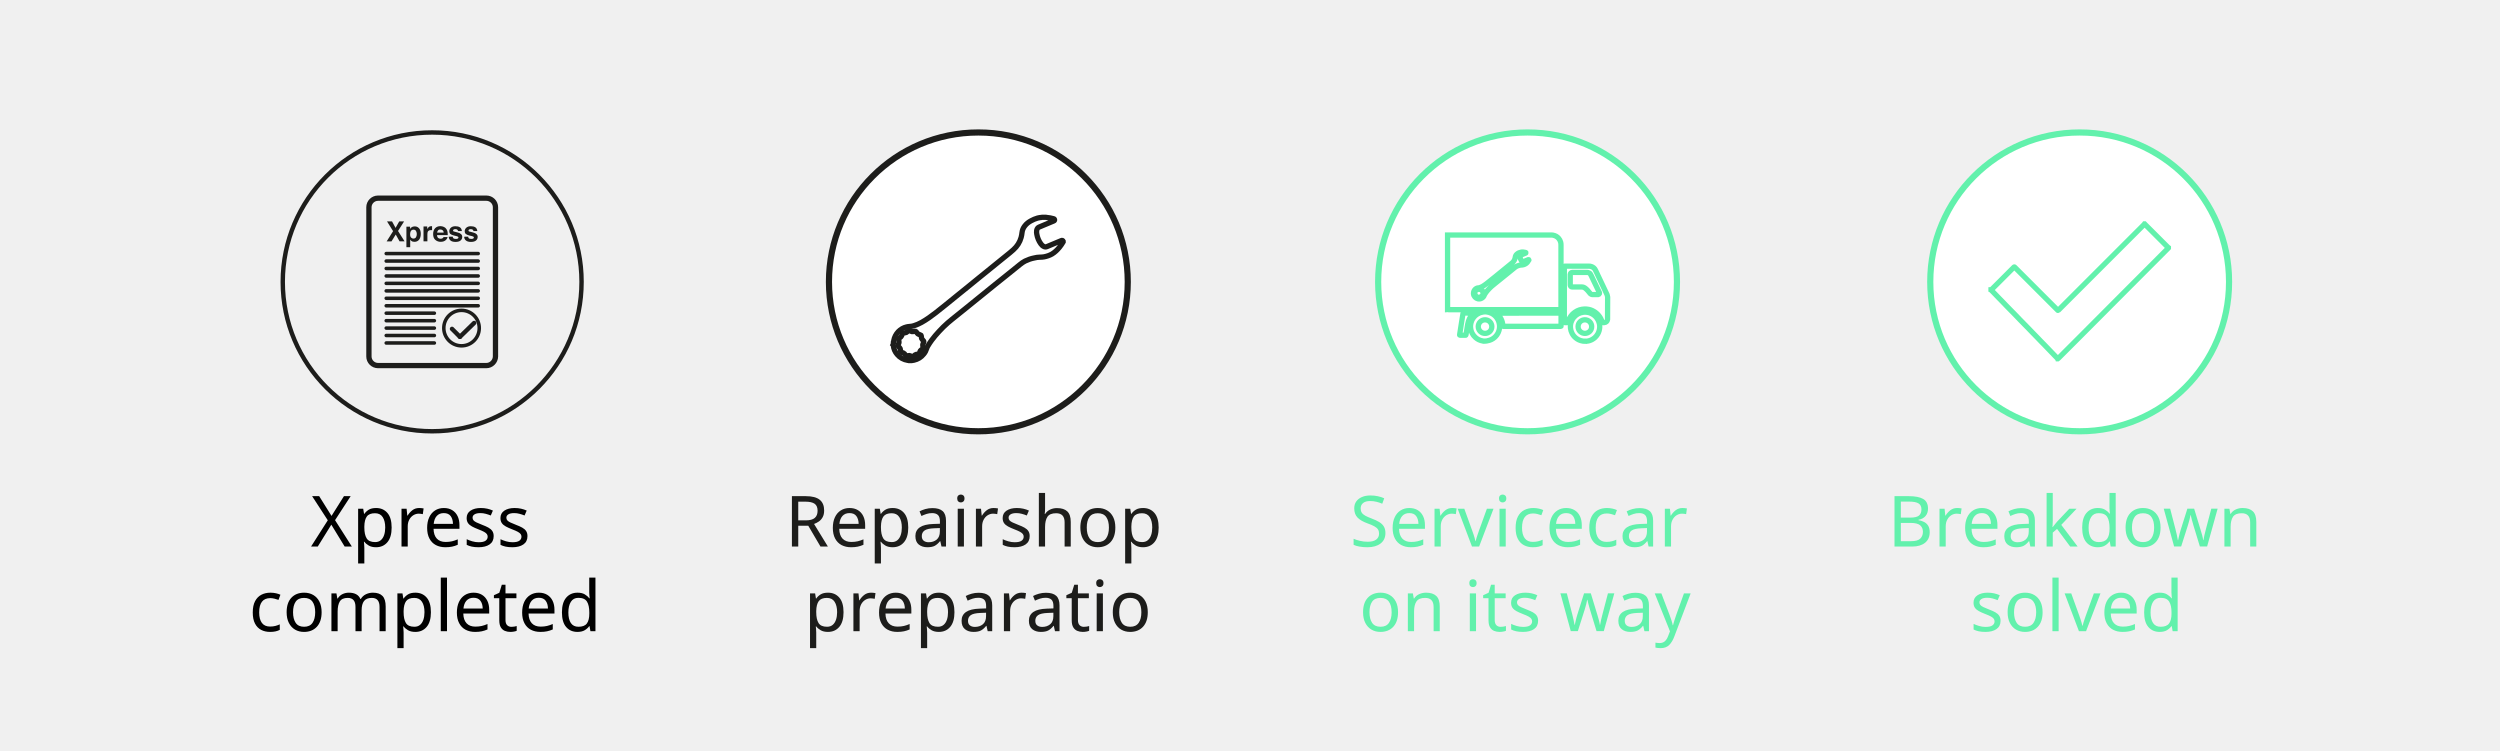
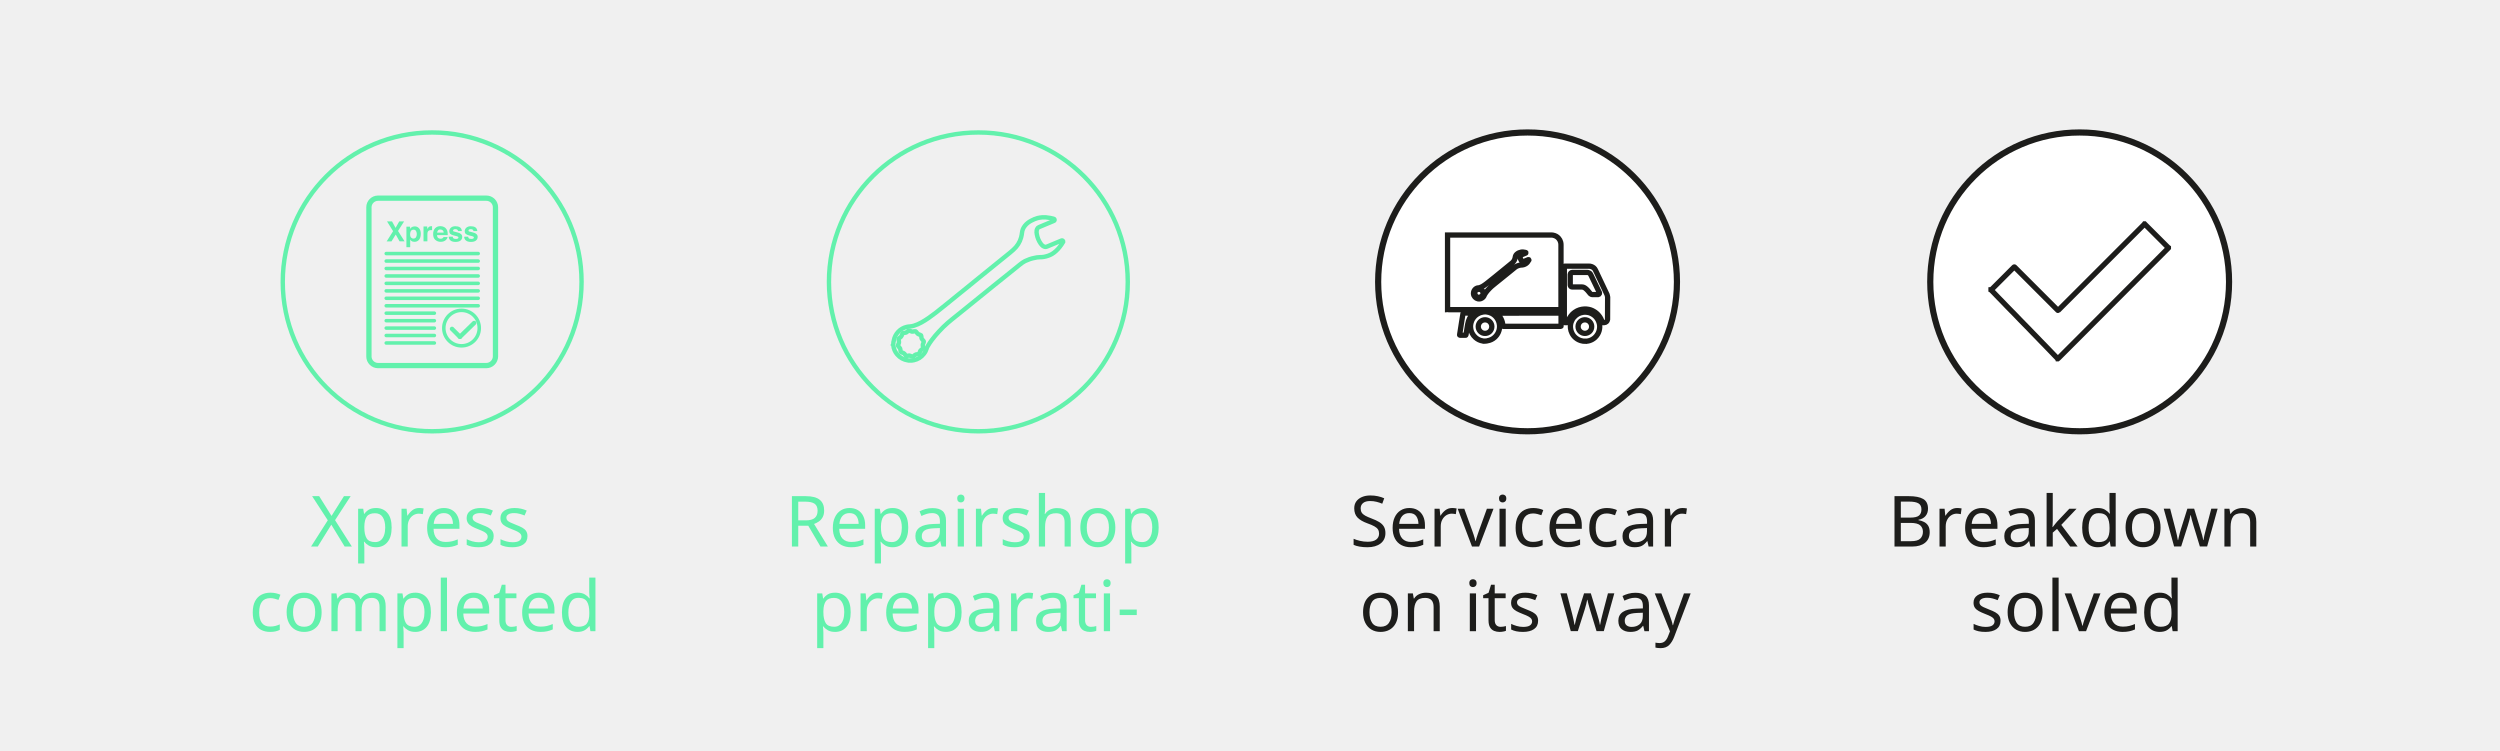
<svg xmlns="http://www.w3.org/2000/svg" version="1.1" id="Ebene_1" x="0px" y="0px" viewBox="0 0 2834.6 850.4" style="enable-background:new 0 0 2834.6 850.4;" xml:space="preserve">
  <style type="text/css">
- 	.st0{fill:none;stroke:#1D1D1B;stroke-width:5;stroke-miterlimit:10;}
- 	.st1{fill:none;stroke:#1D1D1B;stroke-width:6;stroke-miterlimit:10;}
- 	.st2{fill:none;stroke:#1D1D1B;stroke-width:4;stroke-linecap:round;stroke-linejoin:round;stroke-miterlimit:10;}
- 	.st3{fill:none;stroke:#1D1D1B;stroke-width:5;stroke-linecap:round;stroke-linejoin:round;stroke-miterlimit:10;}
- 	.st4{fill:#1D1D1B;}
+ 	.st0{fill:none;stroke:#62F1AC;stroke-width:5;stroke-miterlimit:10;}
+ 	.st1{fill:none;stroke:#62F1AC;stroke-width:6;stroke-miterlimit:10;}
+ 	.st2{fill:none;stroke:#62F1AC;stroke-width:4;stroke-linecap:round;stroke-linejoin:round;stroke-miterlimit:10;}
+ 	.st3{fill:none;stroke:#62F1AC;stroke-width:5;stroke-linecap:round;stroke-linejoin:round;stroke-miterlimit:10;}
+ 	.st4{fill:#62F1AC;}
	.st5{fill:none;}
	.st6{font-family:'HelveticaNeue-Bold';}
	.st7{font-size:80px;}
- 	.st8{fill:#62F1AC;}
- 	.st9{fill:#FFFFFF;stroke:#62F1AC;stroke-width:7;stroke-miterlimit:10;}
- 	.st10{fill:#FFFFFF;stroke:#62F1AC;stroke-width:6;stroke-miterlimit:10;}
- 	.st11{fill:#FFFFFF;stroke:#1D1D1B;stroke-width:7;stroke-miterlimit:10;}
+ 	.st8{fill:#1D1D1B;}
+ 	.st9{fill:#FFFFFF;stroke:#1D1D1B;stroke-width:7;stroke-miterlimit:10;}
+ 	.st10{fill:#FFFFFF;stroke:#1D1D1B;stroke-width:6;stroke-miterlimit:10;}
</style>
  <g id="XMLID_36_">
    <g id="XMLID_2_">
      <circle id="XMLID_3_" class="st0" cx="490" cy="319.6" r="169.4" />
      <g id="XMLID_4_">
        <path id="XMLID_29_" class="st1" d="M551.5,414.5H428.6c-5.6,0-10.3-4.6-10.3-10.3V235c0-5.6,4.6-10.3,10.3-10.3h122.9     c5.6,0,10.3,4.6,10.3,10.3v169.2C561.7,409.8,557.1,414.5,551.5,414.5z" />
        <g id="XMLID_46_">
          <line id="XMLID_28_" class="st2" x1="437.9" y1="287.5" x2="542.2" y2="287.5" />
          <line id="XMLID_27_" class="st2" x1="437.9" y1="296" x2="542.2" y2="296" />
          <line id="XMLID_26_" class="st2" x1="437.9" y1="304.4" x2="542.2" y2="304.4" />
          <line id="XMLID_25_" class="st2" x1="437.9" y1="312.9" x2="542.2" y2="312.9" />
          <line id="XMLID_24_" class="st2" x1="437.9" y1="321.3" x2="542.2" y2="321.3" />
          <line id="XMLID_23_" class="st2" x1="437.9" y1="329.8" x2="542.2" y2="329.8" />
          <line id="XMLID_22_" class="st2" x1="437.9" y1="338.2" x2="542.2" y2="338.2" />
          <line id="XMLID_21_" class="st2" x1="437.9" y1="346.7" x2="542.2" y2="346.7" />
          <line id="XMLID_20_" class="st2" x1="437.9" y1="355.1" x2="492.5" y2="355.1" />
          <line id="XMLID_19_" class="st2" x1="437.9" y1="363.6" x2="492.5" y2="363.6" />
          <line id="XMLID_18_" class="st2" x1="437.9" y1="372" x2="492.5" y2="372" />
          <line id="XMLID_17_" class="st2" x1="437.9" y1="380.4" x2="492.5" y2="380.4" />
          <line id="XMLID_16_" class="st2" x1="437.9" y1="388.9" x2="492.5" y2="388.9" />
        </g>
        <circle id="XMLID_15_" class="st2" cx="523.3" cy="372" r="20.1" />
        <g id="XMLID_42_">
          <line id="XMLID_14_" class="st3" x1="512.5" y1="372.9" x2="521.5" y2="381.9" />
          <line id="XMLID_13_" class="st3" x1="521.5" y1="381.9" x2="537.6" y2="366.2" />
        </g>
        <g id="XMLID_31_">
          <path id="XMLID_12_" class="st4" d="M443.9,273.7h-5.5l7.3-11.6l-6.9-11.1h5.7l4,7.4l4.2-7.4h5.5l-6.9,10.9l7.4,11.7h-5.7      l-4.3-7.7L443.9,273.7z" />
          <path id="XMLID_38_" class="st4" d="M475,258.7c1.4,1.4,2.1,3.6,2.1,6.4c0,2.9-0.7,5.2-2,6.8c-1.3,1.5-3,2.3-5.2,2.3      c-1.3,0-2.5-0.3-3.4-1c-0.5-0.4-1-0.9-1.4-1.6v8.7h-4.3v-23.3h4.2v2.5c0.5-0.7,1-1.3,1.5-1.7c1-0.7,2.1-1.1,3.5-1.1      C472,256.6,473.7,257.3,475,258.7z M471.7,261.9c-0.6-1-1.5-1.5-2.9-1.5c-1.6,0-2.7,0.8-3.3,2.3c-0.3,0.8-0.5,1.8-0.5,3      c0,2,0.5,3.3,1.6,4.1c0.6,0.5,1.3,0.7,2.2,0.7c1.2,0,2.2-0.5,2.8-1.4c0.6-0.9,1-2.2,1-3.8C472.5,264,472.3,262.9,471.7,261.9z" />
          <path id="XMLID_9_" class="st4" d="M489.5,256.5c0.1,0,0.2,0,0.4,0v4.5c-0.3,0-0.5-0.1-0.7-0.1c-0.2,0-0.4,0-0.5,0      c-1.8,0-2.9,0.6-3.6,1.7c-0.3,0.6-0.5,1.7-0.5,3v8h-4.4v-16.8h4.2v2.9c0.7-1.1,1.3-1.9,1.8-2.3c0.8-0.7,1.9-1,3.2-1      C489.3,256.5,489.4,256.5,489.5,256.5z" />
          <path id="XMLID_34_" class="st4" d="M503.3,257.3c1.2,0.5,2.1,1.3,2.9,2.5c0.7,1,1.1,2.2,1.3,3.5c0.1,0.8,0.2,1.9,0.2,3.3h-12.2      c0.1,1.7,0.7,2.9,1.8,3.5c0.7,0.4,1.5,0.6,2.4,0.6c1,0,1.8-0.3,2.4-0.8c0.3-0.3,0.6-0.7,0.9-1.1h4.5c-0.1,1-0.7,2-1.6,3      c-1.5,1.6-3.6,2.4-6.3,2.4c-2.2,0-4.2-0.7-5.9-2.1c-1.7-1.4-2.6-3.6-2.6-6.7c0-2.9,0.8-5.1,2.3-6.7c1.5-1.5,3.5-2.3,6-2.3      C500.8,256.5,502.1,256.7,503.3,257.3z M496.8,261.1c-0.6,0.6-1,1.5-1.2,2.6h7.5c-0.1-1.2-0.5-2.1-1.2-2.6      c-0.7-0.6-1.6-0.9-2.6-0.9C498.3,260.1,497.4,260.4,496.8,261.1z" />
          <path id="XMLID_6_" class="st4" d="M513.3,268.3c0.1,0.8,0.3,1.3,0.6,1.7c0.6,0.6,1.5,0.9,3,0.9c0.9,0,1.5-0.1,2.1-0.4      c0.5-0.3,0.8-0.6,0.8-1.1c0-0.5-0.2-0.9-0.6-1.1c-0.4-0.3-1.9-0.7-4.6-1.3c-1.9-0.5-3.2-1.1-4-1.8c-0.8-0.7-1.2-1.7-1.2-3      c0-1.5,0.6-2.9,1.8-4c1.2-1.1,2.9-1.7,5.1-1.7c2.1,0,3.8,0.4,5.1,1.2s2.1,2.3,2.3,4.3h-4.4c-0.1-0.6-0.2-1-0.5-1.3      c-0.5-0.6-1.3-0.9-2.5-0.9c-1,0-1.6,0.2-2,0.5s-0.6,0.6-0.6,1c0,0.5,0.2,0.9,0.6,1.1c0.4,0.2,2,0.6,4.6,1.2c1.8,0.4,3,1,3.9,1.9      c0.9,0.8,1.3,1.9,1.3,3.1c0,1.7-0.6,3-1.9,4.1c-1.2,1-3.1,1.6-5.7,1.6c-2.6,0-4.6-0.6-5.8-1.7c-1.2-1.1-1.9-2.5-1.9-4.2      L513.3,268.3L513.3,268.3z" />
          <path id="XMLID_30_" class="st4" d="M530.8,268.3c0.1,0.8,0.3,1.3,0.6,1.7c0.6,0.6,1.5,0.9,3,0.9c0.9,0,1.5-0.1,2.1-0.4      c0.5-0.3,0.8-0.6,0.8-1.1c0-0.5-0.2-0.9-0.6-1.1c-0.4-0.3-1.9-0.7-4.6-1.3c-1.9-0.5-3.2-1.1-4-1.8c-0.8-0.7-1.2-1.7-1.2-3      c0-1.5,0.6-2.9,1.8-4s2.9-1.7,5.1-1.7c2.1,0,3.8,0.4,5.1,1.2s2.1,2.3,2.3,4.3h-4.4c-0.1-0.6-0.2-1-0.5-1.3      c-0.5-0.6-1.3-0.9-2.5-0.9c-1,0-1.6,0.2-2,0.5c-0.4,0.3-0.6,0.6-0.6,1c0,0.5,0.2,0.9,0.6,1.1c0.4,0.2,2,0.6,4.6,1.2      c1.8,0.4,3,1,3.9,1.9c0.9,0.8,1.3,1.9,1.3,3.1c0,1.7-0.6,3-1.9,4.1c-1.2,1-3.1,1.6-5.7,1.6c-2.6,0-4.6-0.6-5.8-1.7      c-1.3-1.1-1.9-2.5-1.9-4.2L530.8,268.3L530.8,268.3z" />
        </g>
      </g>
    </g>
    <rect id="XMLID_103_" x="246.7" y="562.6" class="st5" width="476.6" height="216.6" />
    <text id="XMLID_104_" transform="matrix(1 0 0 1 352.3805 619.6904)">
-       <tspan x="0" y="0" class="st6 st7">Xpress </tspan>
-       <tspan x="-70.2" y="96" class="st6 st7">completed</tspan>
+       <tspan x="0" y="0" class="st4 st6 st7">Xpress </tspan>
+       <tspan x="-70.2" y="96" class="st4 st6 st7">completed</tspan>
    </text>
  </g>
  <g id="XMLID_37_">
    <rect id="XMLID_110_" x="2127.7" y="562.6" class="st5" width="460.6" height="183.8" />
    <text id="XMLID_109_" transform="matrix(1 0 0 1 2140.286 619.6904)">
      <tspan x="0" y="0" class="st8 st6 st7">Breakdown </tspan>
      <tspan x="93.3" y="96" class="st8 st6 st7">solved</tspan>
    </text>
    <g id="XMLID_35_">
      <circle id="XMLID_102_" class="st9" cx="2358" cy="319.6" r="169.4" />
      <g id="AWWqmQ.tif">
        <g id="XMLID_111_">
          <path id="XMLID_120_" class="st10" d="M2257.5,328.7c0.2,0,0.4-0.2,0.5-0.3c0.2-0.2,0.4-0.4,0.5-0.5      c8.2-8.2,16.3-16.3,24.5-24.5c0.2-0.2,0.4-0.4,0.6-0.6c0.2-0.2,0.4-0.2,0.6,0c0.2,0.2,0.4,0.4,0.6,0.6      c16,16,31.9,31.9,47.9,47.9c0.2,0.2,0.4,0.4,0.6,0.6c0.1,0.1,0.3,0.1,0.4,0c0.2-0.2,0.4-0.4,0.6-0.6      c20.8-20.8,41.6-41.6,62.5-62.5c11.4-11.4,22.7-22.7,34.1-34.1c0.2-0.2,0.5-0.5,0.7-0.8c0.1,0,0.1,0,0.1,0      c0.2,0.2,0.4,0.5,0.6,0.7c8.5,8.5,17.1,17.1,25.6,25.6c0.2,0.2,0.4,0.4,0.7,0.6c0,0.1,0,0.2,0,0.3c-0.3,0.3-0.5,0.6-0.8,0.9      c-15.8,15.9-31.7,31.7-47.4,47.5c-17.7,17.9-35.6,35.6-53.3,53.5c-7.6,7.7-15.3,15.4-23,23c-0.3,0.3-0.5,0.6-0.8,0.8      c-0.1,0-0.1,0-0.2,0c-0.1-0.3-0.2-0.4-0.4-0.6c-1.3-1.3-2.6-2.7-3.9-4c-1.6-1.7-3.2-3.3-4.8-5c-1.6-1.7-3.3-3.3-4.9-5.1      c-1.5-1.6-3.2-3.2-4.7-4.8c-1.6-1.7-3.3-3.3-4.9-5.1c-1.5-1.6-3.2-3.2-4.7-4.8c-1.6-1.7-3.3-3.3-4.9-5.1      c-1.5-1.6-3.2-3.2-4.7-4.8c-1.6-1.7-3.3-3.4-5-5.1c-1.5-1.6-3.1-3.2-4.6-4.8c-1.6-1.8-3.4-3.4-5.1-5.2c-1.5-1.6-3.2-3.2-4.7-4.8      c-1.6-1.7-3.3-3.3-4.9-5.1c-1.5-1.6-3.2-3.2-4.7-4.8c-1.6-1.7-3.3-3.3-4.9-5.1c-1-1.1-2.1-2.2-3.2-3.3c-0.2-0.2-0.4-0.4-0.6-0.5      C2257.5,328.8,2257.5,328.8,2257.5,328.7z" />
        </g>
      </g>
    </g>
  </g>
  <g id="XMLID_40_">
    <rect id="XMLID_108_" x="1502" y="562.6" class="st5" width="463.3" height="183.8" />
    <text id="XMLID_107_" transform="matrix(1 0 0 1 1530.691 619.6904)">
      <tspan x="0" y="0" class="st8 st6 st7">Servicecar </tspan>
      <tspan x="10.4" y="96" class="st8 st6 st7">on its way</tspan>
    </text>
    <g id="XMLID_33_">
      <circle id="XMLID_101_" class="st9" cx="1732" cy="319.6" r="169.4" />
      <g id="_x30_qD97e.tif">
        <g id="XMLID_112_">
          <path id="XMLID_162_" class="st10" d="M1641.3,351.2c0-28.2,0-56.5,0-84.7c39.5,0,79.1,0,118.6,0c0.1,0,0.3,0.1,0.4,0.1      c0.3,0,0.6,0.1,0.8,0.1c2.4,0.5,4.5,1.6,6.1,3.5c1.1,1.3,1.9,2.7,2.3,4.3c0.3,1,0.4,2.1,0.4,3.2c0,24.2,0,48.3,0,72.5      c0,0.1,0,0.3,0,0.4c0,0.1,0,0.2,0,0.2c0,0.2-0.1,0.3-0.3,0.3c-0.2,0-0.5,0-0.7,0c-42.3,0-84.6,0-126.9,0      C1641.8,351.2,1641.5,351.2,1641.3,351.2z M1670.7,332.6c0,0.2,0,0.4,0,0.6c0.3,2.9,2.5,5,5,5.6c1.6,0.3,3.1,0.1,4.4-0.7      c1.4-0.8,2.4-2,2.9-3.5c0.1-0.4,0.3-0.7,0.5-1c0.4-0.7,0.8-1.4,1.3-2c1.1-1.6,2.5-3,3.8-4.4c0.5-0.5,1-1,1.5-1.5      c0.4-0.4,0.9-0.8,1.3-1.2c1.3-1.1,2.6-2.1,3.9-3.2c2.4-1.9,4.8-3.9,7.2-5.8c2.4-2,4.8-3.9,7.3-5.9c2.7-2.2,5.4-4.3,8-6.5      c0.4-0.3,0.9-0.7,1.3-0.9c0.9-0.5,1.9-0.9,2.9-1.2c1-0.3,1.9-0.5,2.9-0.5c0.4,0,0.9,0,1.3-0.1c1.3-0.2,2.5-0.6,3.6-1.3      c1.6-1,2.7-2.4,3.6-4c0-0.1,0.1-0.1,0.1-0.2c0.1-0.3-0.1-0.6-0.5-0.5c-0.1,0-0.3,0.1-0.4,0.1c-0.8,0.3-1.6,0.6-2.4,1      c-0.9,0.4-1.8,0.7-2.7,1.1c-0.5,0.2-0.9,0.1-1.4-0.1c-0.1-0.1-0.3-0.2-0.4-0.3c-0.3-0.3-0.6-0.6-0.8-0.9      c-0.7-1.1-1.2-2.3-1.4-3.7c-0.1-0.4,0-0.8,0.1-1.2c0.1-0.6,0.4-1,1-1.2c0,0,0.1,0,0.1-0.1c1.6-0.7,3.3-1.3,4.9-2      c0.1-0.1,0.3-0.1,0.4-0.2c0.3-0.2,0.2-0.5-0.1-0.6c-0.1-0.1-0.3-0.1-0.4-0.1c-0.8-0.2-1.6-0.3-2.4-0.4c-0.8-0.1-1.6,0-2.4,0.1      c-1.7,0.3-3.3,1-4.6,2.1c-1.1,0.9-1.8,2-2,3.5c-0.1,0.6-0.2,1.2-0.4,1.8c-0.4,1.3-0.9,2.4-1.8,3.4c-0.6,0.8-1.3,1.4-2.1,2      c-0.9,0.8-1.9,1.5-2.8,2.3c-3.2,2.6-6.5,5.2-9.7,7.9c-2.2,1.8-4.4,3.5-6.5,5.3c-3,2.4-6,4.9-9,7.2c-1.6,1.2-3.2,2.4-4.9,3.4      c-0.8,0.4-1.6,0.8-2.4,1.1c-0.7,0.3-1.5,0.5-2.2,0.5C1673.3,326.5,1670.7,329.3,1670.7,332.6z" />
          <path id="XMLID_159_" class="st10" d="M1822.7,362.4c0,0.1-0.1,0.2-0.1,0.3c-0.2,1.4-1.6,3-3.8,3.1c-0.6,0-1.1,0-1.7,0      c-0.1,0-0.2,0-0.2,0c-0.2,0-0.3-0.1-0.3-0.3c-0.1-0.2-0.1-0.3-0.1-0.5c-0.7-2.6-1.9-4.9-3.6-7c-1.6-2-3.5-3.7-5.8-5      c-2.2-1.3-4.5-2.1-7-2.4c-1.2-0.2-2.5-0.3-3.8-0.2c-3.8,0.2-7.4,1.3-10.5,3.5c-1.1,0.8-2.1,1.6-3,2.5c-1.2,1.3-2.3,2.7-3.2,4.3      c-0.8,1.4-1.4,2.9-1.8,4.4c-0.2,0.7-0.2,0.7-0.8,0.7c-0.9,0-1.8,0-2.7,0c-0.1,0-0.3,0-0.4,0c-0.1,0-0.2-0.1-0.2-0.2      c0-0.1,0-0.2,0-0.3c0-0.2,0-0.3,0-0.5c0-20.7,0-41.3,0-62c0-0.2,0-0.4,0-0.6c0-0.3,0.1-0.4,0.4-0.4c0.1,0,0.2,0,0.3,0      c0.3,0,0.5,0,0.8,0c8.8,0,17.7,0,26.5,0c1,0,2,0.1,2.9,0.5c1.9,0.7,3.4,1.9,4.3,3.8c0.6,1.2,1.1,2.3,1.7,3.5      c0.3,0.7,0.7,1.5,1,2.2c1,2.2,2.1,4.3,3.1,6.5c1.2,2.5,2.4,5,3.6,7.6c1.1,2.4,2.3,4.8,3.4,7.2c0.3,0.7,0.7,1.4,0.8,2.2      c0.1,0.3,0.2,0.7,0.2,1.1c0,0.1,0,0.2,0.1,0.4C1822.7,345.2,1822.7,353.8,1822.7,362.4z M1791.4,308.9L1791.4,308.9      c-2.7,0-5.5,0-8.2,0c-0.2,0-0.4,0-0.6,0c-1.2,0.1-2.1,1-2.2,2.3c0,0.1,0,0.3,0,0.4c0,3.7,0,7.5,0,11.2c0,0.2,0,0.3,0,0.5      c0.1,1.1,0.9,2,2.1,2.1c0.2,0,0.4,0,0.6,0c3.5,0,7,0,10.5,0c0.7,0,1.4,0.1,2.1,0.4c0.7,0.3,1.4,0.7,2,1.2c1,0.8,1.9,1.7,2.7,2.6      c0.8,0.9,1.5,1.9,2.3,2.8c0.2,0.2,0.4,0.4,0.6,0.7c0.5,0.5,1.2,0.8,2,0.9c0.1,0,0.3,0,0.4,0c2,0,3.9,0,5.9,0c0.2,0,0.3,0,0.5,0      c0.6-0.1,1.1-0.4,1.4-1.1c0.2-0.5,0.1-0.9-0.1-1.3c-0.3-0.7-0.6-1.3-1-2c-0.8-1.6-1.5-3.2-2.3-4.8c-1.3-2.8-2.7-5.6-4-8.3      c-0.8-1.6-1.5-3.2-2.3-4.8c-0.1-0.2-0.2-0.5-0.4-0.7c-0.6-1.1-1.5-1.7-2.7-2c-0.3-0.1-0.6-0.1-1-0.1      C1796.9,308.9,1794.1,308.9,1791.4,308.9z" />
          <path id="XMLID_156_" class="st10" d="M1795.3,386.8c-0.3-0.1-0.5-0.1-0.8-0.1c-3-0.5-5.6-1.7-7.9-3.6c-1.8-1.5-3.2-3.2-4.2-5.3      c-0.9-1.8-1.5-3.6-1.7-5.6c-0.3-2.7,0-5.4,1.1-7.9c0.7-1.8,1.7-3.5,3.1-4.9c2.7-3,6-4.7,9.9-5.3c1-0.2,2.1-0.2,3.2-0.2      c2.2,0.1,4.3,0.6,6.3,1.6c2.1,1,4,2.4,5.5,4.2c1.9,2.2,3.1,4.8,3.7,7.6c0.3,1.4,0.4,2.7,0.3,4.1c-0.2,2.6-0.9,5-2.2,7.3      c-0.9,1.5-1.9,2.8-3.2,4c-1.8,1.6-3.8,2.8-6.1,3.5c-0.9,0.3-1.9,0.5-2.9,0.6c-0.1,0-0.2,0-0.3,0.1      C1797.7,386.8,1796.5,386.8,1795.3,386.8z M1804.7,370.3c0.1-3.8-3-7.7-7.7-7.7c-4.2,0-7.7,3.3-7.7,7.7c0,4.7,3.9,7.7,7.7,7.7      C1801.3,378,1804.8,374.6,1804.7,370.3z" />
          <path id="XMLID_153_" class="st10" d="M1682,386.8c-0.3-0.1-0.5-0.1-0.8-0.2c-3.1-0.5-5.8-1.8-8.2-3.9c-1.6-1.4-2.9-3.1-3.9-5      c-0.8-1.6-1.4-3.4-1.6-5.2c-0.1-0.8-0.2-1.7-0.2-2.5c0.1-2.8,0.8-5.4,2.1-7.9c0.9-1.6,2-2.9,3.3-4.2c1.6-1.4,3.4-2.5,5.4-3.3      c1.2-0.4,2.4-0.7,3.7-0.9c1.1-0.1,2.3-0.2,3.4-0.1c2.1,0.2,4.1,0.8,6,1.7c3.2,1.6,5.6,4.1,7.3,7.3c0.9,1.8,1.5,3.8,1.7,5.9      c0.3,2.7-0.1,5.4-1.2,8c-1,2.4-2.5,4.4-4.4,6.1c-2.3,2-5,3.3-8.1,3.8c-0.3,0-0.6,0.1-0.9,0.2      C1684.5,386.8,1683.2,386.8,1682,386.8z M1683.8,378c4.1,0.1,7.7-3.2,7.7-7.7c0-4.2-3.3-7.7-7.7-7.7c-4.5,0-7.7,3.7-7.7,7.7      C1676.1,374.6,1679.7,378.1,1683.8,378z" />
          <path id="XMLID_152_" class="st10" d="M1733.4,355c11.9,0,23.7,0,35.6,0c0.2,0,0.4,0,0.7,0c0.2,0,0.3,0.1,0.3,0.3      c0,0.2,0,0.4,0,0.6c0,2.5,0,5,0,7.4c0,2,0,3.9,0,5.9c0,0.2,0,0.4,0,0.6c0,0.1-0.1,0.2-0.2,0.2c-0.1,0-0.2,0-0.2,0      c-0.2,0-0.3,0-0.5,0c-21.4,0-42.7,0-64.1,0c-0.2,0-0.4,0-0.7,0c-0.2,0-0.3-0.1-0.3-0.3c0-0.1,0-0.2,0-0.3      c-0.1-3-0.9-5.8-2.3-8.4c-0.9-1.7-2-3.2-3.3-4.5c-0.3-0.3-0.7-0.7-1-1c-0.1-0.1-0.2-0.2-0.2-0.2c-0.1-0.1,0-0.2,0.1-0.2      c0.1,0,0.2,0,0.2,0c0.2,0,0.4,0,0.6,0C1709.7,355,1721.6,355,1733.4,355z" />
          <path id="XMLID_151_" class="st10" d="M1664.9,355c1.8,0,3.5,0,5.3,0c0.2,0,0.4-0.1,0.6,0.1c0,0.2-0.2,0.3-0.3,0.4      c-1,0.9-1.8,1.8-2.6,2.9c-1.2,1.7-2.2,3.5-2.8,5.4c-0.4,1.2-0.7,2.4-0.9,3.6c-0.5,2.8-0.9,5.7-1.4,8.5c-0.2,1.2-0.4,2.4-0.6,3.6      c-0.1,0.6-0.1,0.6-0.7,0.6c-2,0-4,0-5.9,0c-0.6,0-0.7,0-0.6-0.7c0.3-1.7,0.5-3.3,0.8-5c0.4-2.6,0.8-5.2,1.2-7.8      c0.4-2.3,0.7-4.6,1.1-6.8c0.2-1.4,0.5-2.9,0.7-4.3c0,0,0,0,0,0c0.1-0.5,0.1-0.5,0.6-0.6c0.6,0,1.2,0,1.9,0      C1662.4,355,1663.7,355,1664.9,355z" />
          <path id="XMLID_150_" class="st10" d="M1676.3,327.7c0.1,0,0.2,0.1,0.3,0.1c1,0.4,0.7,0.3,1.7,0.2c0.3-0.1,0.6,0,0.8,0.3      c0,0,0,0,0,0c0.3,0.5,0.7,0.8,1.3,0.9c0.1,0,0.1,0.1,0.2,0.1c0.2,0.1,0.3,0.2,0.3,0.4c0,0.2,0.1,0.4,0.1,0.6      c0,0.3,0.1,0.5,0.3,0.7c0.1,0.2,0.3,0.3,0.4,0.5c0.1,0.1,0.1,0.3,0.1,0.4c-0.1,0.2-0.2,0.5-0.3,0.7c-0.1,0.2-0.1,0.4-0.1,0.7      c0,0.2,0.1,0.4,0.1,0.6c0,0.2,0,0.4-0.2,0.5c-0.2,0.1-0.3,0.3-0.5,0.4c-0.2,0.2-0.4,0.4-0.5,0.6c-0.1,0.2-0.2,0.4-0.3,0.6      c-0.1,0.2-0.2,0.2-0.3,0.3c-0.2,0-0.3,0.1-0.5,0.1c-0.4,0-0.7,0.2-1,0.5c-0.1,0.1-0.2,0.2-0.4,0.3c-0.1,0.1-0.3,0.1-0.5,0.1      c-0.2-0.1-0.4-0.2-0.7-0.2c-0.2-0.1-0.5-0.1-0.7-0.1c-0.2,0-0.4,0-0.5,0.1c-0.3,0.1-0.5,0-0.6-0.3c-0.1-0.2-0.2-0.3-0.3-0.4      c-0.2-0.2-0.4-0.3-0.6-0.4c-0.2-0.1-0.4-0.2-0.6-0.2c-0.3-0.1-0.4-0.3-0.4-0.5c0-0.2-0.1-0.3-0.1-0.5c0-0.3-0.1-0.6-0.4-0.8      c-0.1-0.1-0.2-0.3-0.3-0.4c-0.2-0.2-0.2-0.4-0.1-0.6c0.1-0.2,0.1-0.4,0.2-0.6c0.1-0.2,0.1-0.5,0.1-0.7c0-0.2-0.1-0.4-0.1-0.6      c0-0.2,0-0.4,0.2-0.5c0.2-0.1,0.3-0.3,0.5-0.4c0.2-0.2,0.4-0.4,0.5-0.7c0-0.1,0.1-0.3,0.2-0.4c0.1-0.3,0.3-0.4,0.6-0.5      c0.2,0,0.4-0.1,0.5-0.1c0.3,0,0.5-0.1,0.7-0.3c0.2-0.1,0.3-0.3,0.5-0.4C1676.1,327.8,1676.2,327.7,1676.3,327.7z" />
        </g>
      </g>
    </g>
  </g>
-   <g id="XMLID_39_">
-     <rect id="XMLID_106_" x="888.6" y="562.6" class="st5" width="441.5" height="183.8" />
-     <text id="XMLID_105_" transform="matrix(1 0 0 1 890.1361 619.6904)">
-       <tspan x="0" y="0" class="st4 st6 st7">Repairshop </tspan>
-       <tspan x="21.5" y="96" class="st4 st6 st7">preparatio</tspan>
-     </text>
-     <g id="XMLID_1_">
-       <circle id="XMLID_5_" class="st11" cx="1109.3" cy="319.6" r="169.4" />
-       <g id="XMLID_32_">
+   <g id="XMLID_1_">
+     <g id="XMLID_105_">
+       <rect id="XMLID_66_" x="888.6" y="562.6" class="st5" width="441.5" height="183.8" />
+       <text id="XMLID_65_" transform="matrix(1 0 0 1 890.1361 619.6904)">
+         <tspan x="0" y="0" class="st4 st6 st7">Repairshop </tspan>
+         <tspan x="29.6" y="96" class="st4 st6 st7">preparati</tspan>
+         <tspan x="376.2" y="96" class="st4 st6 st7">-</tspan>
+       </text>
+     </g>
+     <g id="XMLID_5_">
+       <circle id="XMLID_32_" class="st0" cx="1109.3" cy="319.6" r="169.4" />
+       <g id="XMLID_39_">
        <g id="_x31_4X0Jv.tif">
          <g id="XMLID_113_">
-             <path id="XMLID_127_" class="st1" d="M1013,388c0.3-0.6,0.3-1.2,0.4-1.8c0.7-3.9,2.4-7.2,5.1-10.1c2.6-2.7,5.7-4.5,9.4-5.4       c1.1-0.3,2.3-0.4,3.4-0.5c1.7-0.1,3.3-0.4,4.9-0.9c3-0.9,5.9-2.2,8.6-3.7c5.8-3.2,11.1-7.1,16.3-11.1c3.6-2.8,7.2-5.7,10.8-8.6       c5-4,10-8,14.9-12.1c3.6-2.9,7.3-5.9,10.9-8.8c3.8-3.1,7.6-6.2,11.4-9.3c3.3-2.7,6.6-5.3,9.9-8c4.1-3.3,8.1-6.6,12.2-9.9       c3.3-2.7,6.6-5.3,9.9-8c2.7-2.2,5.4-4.3,8-6.7c4.2-3.8,7.2-8.4,8.7-13.9c0.5-1.8,0.8-3.6,1-5.4c0.3-2.9,1.4-5.4,3.2-7.7       c1.9-2.5,4.3-4.3,7.1-5.8c2.3-1.2,4.6-2.3,7.2-3c1.6-0.4,3.2-0.7,4.8-0.8c0.2,0,0.5,0,0.7-0.1c1.3,0,2.6,0,4,0       c0.2,0.1,0.4,0.1,0.5,0.1c1.5,0.1,3,0.3,4.5,0.6c1.3,0.2,2.5,0.5,3.8,0.9c0.9,0.2,1.2,0.8,1.1,1.6c-0.1,0.6-0.6,0.8-1.1,1       c-3.8,1.6-7.7,3.2-11.5,4.8c-1.7,0.7-3.5,1.4-5.2,2.2c-0.9,0.4-1.5,1-1.9,1.9c-0.3,0.6-0.5,1.3-0.6,2c-0.2,1.4-0.1,2.8,0.2,4.2       c0.7,3.9,2.2,7.5,4.5,10.7c0.9,1.3,2,2.4,3.5,3.1c1.1,0.6,2.3,0.6,3.5,0.1c2.9-1.2,5.7-2.4,8.6-3.6c2.6-1.1,5.1-2.1,7.7-3.2       c1.1-0.4,1.5-0.3,2,0.7c0,0.3,0,0.6,0,0.9c-1.2,2.1-2.6,4-4.1,5.9c-2.4,3-5.2,5.7-8.5,7.7c-2.8,1.6-5.8,2.6-8.9,3.2       c-1.6,0.3-3.2,0.4-4.9,0.4c-2.2,0-4.3,0.4-6.4,0.9c-3.6,0.7-7,1.9-10.3,3.5c-2.1,1.1-4,2.4-5.8,3.9c-2.1,1.7-4.2,3.4-6.3,5.1       c-3.9,3.2-7.9,6.4-11.8,9.5c-3.5,2.8-7,5.6-10.5,8.4c-4.1,3.3-8.1,6.6-12.2,9.9c-3.3,2.7-6.6,5.3-9.9,8       c-3.9,3.1-7.7,6.3-11.6,9.4c-3.2,2.6-6.5,5.2-9.7,7.8c-3.3,2.7-6.7,5.3-9.9,8.1c-3.4,3-6.7,6.2-9.8,9.6c-3,3.2-5.8,6.5-8.4,10       c-1.6,2.2-3.1,4.4-4.5,6.8c-0.5,0.8-0.9,1.7-1.2,2.7c-0.7,2.3-1.8,4.4-3.3,6.2c-2.9,3.7-6.7,6-11.2,7c-0.8,0.2-1.6,0.3-2.4,0.4       c-1.1,0-2.2,0-3.3,0c-0.4-0.2-0.8-0.1-1.2-0.2c-4.8-0.8-8.8-2.9-12-6.7c-2.5-2.9-4-6.3-4.4-10.1c0-0.3-0.1-0.6-0.3-0.8       C1013,390.2,1013,389.1,1013,388z" />
+             <path id="XMLID_127_" class="st0" d="M1013,388c0.3-0.6,0.3-1.2,0.4-1.8c0.7-3.9,2.4-7.2,5.1-10.1c2.6-2.7,5.7-4.5,9.4-5.4       c1.1-0.3,2.3-0.4,3.4-0.5c1.7-0.1,3.3-0.4,4.9-0.9c3-0.9,5.9-2.2,8.6-3.7c5.8-3.2,11.1-7.1,16.3-11.1c3.6-2.8,7.2-5.7,10.8-8.6       c5-4,10-8,14.9-12.1c3.6-2.9,7.3-5.9,10.9-8.8c3.8-3.1,7.6-6.2,11.4-9.3c3.3-2.7,6.6-5.3,9.9-8c4.1-3.3,8.1-6.6,12.2-9.9       c3.3-2.7,6.6-5.3,9.9-8c2.7-2.2,5.4-4.3,8-6.7c4.2-3.8,7.2-8.4,8.7-13.9c0.5-1.8,0.8-3.6,1-5.4c0.3-2.9,1.4-5.4,3.2-7.7       c1.9-2.5,4.3-4.3,7.1-5.8c2.3-1.2,4.6-2.3,7.2-3c1.6-0.4,3.2-0.7,4.8-0.8c0.2,0,0.5,0,0.7-0.1c1.3,0,2.6,0,4,0       c0.2,0.1,0.4,0.1,0.5,0.1c1.5,0.1,3,0.3,4.5,0.6c1.3,0.2,2.5,0.5,3.8,0.9c0.9,0.2,1.2,0.8,1.1,1.6c-0.1,0.6-0.6,0.8-1.1,1       c-3.8,1.6-7.7,3.2-11.5,4.8c-1.7,0.7-3.5,1.4-5.2,2.2c-0.9,0.4-1.5,1-1.9,1.9c-0.3,0.6-0.5,1.3-0.6,2c-0.2,1.4-0.1,2.8,0.2,4.2       c0.7,3.9,2.2,7.5,4.5,10.7c0.9,1.3,2,2.4,3.5,3.1c1.1,0.6,2.3,0.6,3.5,0.1c2.9-1.2,5.7-2.4,8.6-3.6c2.6-1.1,5.1-2.1,7.7-3.2       c1.1-0.4,1.5-0.3,2,0.7c0,0.3,0,0.6,0,0.9c-1.2,2.1-2.6,4-4.1,5.9c-2.4,3-5.2,5.7-8.5,7.7c-2.8,1.6-5.8,2.6-8.9,3.2       c-1.6,0.3-3.2,0.4-4.9,0.4c-2.2,0-4.3,0.4-6.4,0.9c-3.6,0.7-7,1.9-10.3,3.5c-2.1,1.1-4,2.4-5.8,3.9c-2.1,1.7-4.2,3.4-6.3,5.1       c-3.9,3.2-7.9,6.4-11.8,9.5c-3.5,2.8-7,5.6-10.5,8.4c-4.1,3.3-8.1,6.6-12.2,9.9c-3.3,2.7-6.6,5.3-9.9,8       c-3.9,3.1-7.7,6.3-11.6,9.4c-3.2,2.6-6.5,5.2-9.7,7.8c-3.3,2.7-6.7,5.3-9.9,8.1c-3.4,3-6.7,6.2-9.8,9.6c-3,3.2-5.8,6.5-8.4,10       c-1.6,2.2-3.1,4.4-4.5,6.8c-0.5,0.8-0.9,1.7-1.2,2.7c-0.7,2.3-1.8,4.4-3.3,6.2c-2.9,3.7-6.7,6-11.2,7c-0.8,0.2-1.6,0.3-2.4,0.4       c-1.1,0-2.2,0-3.3,0c-0.4-0.2-0.8-0.1-1.2-0.2c-4.8-0.8-8.8-2.9-12-6.7c-2.5-2.9-4-6.3-4.4-10.1c0-0.3-0.1-0.6-0.3-0.8       C1013,390.2,1013,389.1,1013,388z" />
          </g>
        </g>
-         <path id="XMLID_128_" class="st1" d="M1027.5,403.7c0.1,0,0.2,0,0.3-0.1c0.9-0.1,1.8-0.3,2.7-0.4c0.4-0.1,0.8-0.1,1.2,0.1     c0.8,0.3,1.7,0.6,2.5,1c0.5,0.2,0.9,0.2,1.3-0.2c0.7-0.6,1.5-1.2,2.2-1.8c0.3-0.2,0.6-0.3,0.9-0.4c0.9-0.1,1.9-0.3,2.8-0.4     c0.5-0.1,0.8-0.3,0.9-0.7c0.3-0.9,0.7-1.7,1-2.6c0.2-0.4,0.4-0.8,0.8-1.1c0.7-0.6,1.4-1.2,2.2-1.7c0.3-0.2,0.4-0.5,0.4-0.9     c-0.2-0.9-0.3-1.8-0.4-2.7c-0.1-0.5,0-0.9,0.1-1.4c0.3-0.9,0.7-1.7,1-2.6c0.2-0.4,0.1-0.7-0.1-1c-0.6-0.8-1.2-1.5-1.9-2.3     c-0.3-0.3-0.4-0.7-0.5-1.1c-0.1-0.9-0.3-1.8-0.4-2.7c-0.1-0.4-0.2-0.7-0.6-0.8c-0.8-0.3-1.7-0.7-2.5-1c-0.5-0.2-0.9-0.5-1.2-0.9     c-0.5-0.7-1.1-1.3-1.5-1.9c-0.3-0.5-0.7-0.6-1.3-0.5c-0.9,0.2-1.8,0.3-2.7,0.4c-0.3,0.1-0.6,0-0.9-0.1c-0.9-0.4-1.8-0.7-2.7-1     c-0.5-0.2-0.8-0.1-1.2,0.2c-0.7,0.6-1.4,1.2-2.1,1.7c-0.3,0.2-0.6,0.4-1,0.4c-1,0.1-2,0.3-2.9,0.5c-0.4,0.1-0.6,0.2-0.7,0.6     c-0.3,0.9-0.7,1.8-1,2.6c-0.2,0.4-0.4,0.7-0.7,1c-0.7,0.6-1.5,1.2-2.2,1.8c-0.4,0.3-0.4,0.6-0.4,1c0.2,0.9,0.3,1.8,0.4,2.7     c0.1,0.5,0,0.9-0.1,1.4c-0.4,0.9-0.7,1.8-1,2.6c-0.2,0.4-0.1,0.7,0.2,1c0.6,0.7,1.1,1.4,1.7,2c0.4,0.4,0.6,0.9,0.7,1.5     c0.1,0.9,0.3,1.7,0.4,2.6c0.1,0.4,0.2,0.6,0.6,0.8c0.9,0.3,1.8,0.7,2.6,1c0.4,0.2,0.7,0.4,1,0.7c0.6,0.7,1.1,1.4,1.7,2.2     C1027,403.4,1027.1,403.7,1027.5,403.7z" />
+         <path id="XMLID_128_" class="st0" d="M1027.5,403.7c0.1,0,0.2,0,0.3-0.1c0.9-0.1,1.8-0.3,2.7-0.4c0.4-0.1,0.8-0.1,1.2,0.1     c0.8,0.3,1.7,0.6,2.5,1c0.5,0.2,0.9,0.2,1.3-0.2c0.7-0.6,1.5-1.2,2.2-1.8c0.3-0.2,0.6-0.3,0.9-0.4c0.9-0.1,1.9-0.3,2.8-0.4     c0.5-0.1,0.8-0.3,0.9-0.7c0.3-0.9,0.7-1.7,1-2.6c0.2-0.4,0.4-0.8,0.8-1.1c0.7-0.6,1.4-1.2,2.2-1.7c0.3-0.2,0.4-0.5,0.4-0.9     c-0.2-0.9-0.3-1.8-0.4-2.7c-0.1-0.5,0-0.9,0.1-1.4c0.3-0.9,0.7-1.7,1-2.6c0.2-0.4,0.1-0.7-0.1-1c-0.6-0.8-1.2-1.5-1.9-2.3     c-0.3-0.3-0.4-0.7-0.5-1.1c-0.1-0.9-0.3-1.8-0.4-2.7c-0.1-0.4-0.2-0.7-0.6-0.8c-0.8-0.3-1.7-0.7-2.5-1c-0.5-0.2-0.9-0.5-1.2-0.9     c-0.5-0.7-1.1-1.3-1.5-1.9c-0.3-0.5-0.7-0.6-1.3-0.5c-0.9,0.2-1.8,0.3-2.7,0.4c-0.3,0.1-0.6,0-0.9-0.1c-0.9-0.4-1.8-0.7-2.7-1     c-0.5-0.2-0.8-0.1-1.2,0.2c-0.7,0.6-1.4,1.2-2.1,1.7c-0.3,0.2-0.6,0.4-1,0.4c-1,0.1-2,0.3-2.9,0.5c-0.4,0.1-0.6,0.2-0.7,0.6     c-0.3,0.9-0.7,1.8-1,2.6c-0.2,0.4-0.4,0.7-0.7,1c-0.7,0.6-1.5,1.2-2.2,1.8c-0.4,0.3-0.4,0.6-0.4,1c0.2,0.9,0.3,1.8,0.4,2.7     c0.1,0.5,0,0.9-0.1,1.4c-0.4,0.9-0.7,1.8-1,2.6c-0.2,0.4-0.1,0.7,0.2,1c0.6,0.7,1.1,1.4,1.7,2c0.4,0.4,0.6,0.9,0.7,1.5     c0.1,0.9,0.3,1.7,0.4,2.6c0.1,0.4,0.2,0.6,0.6,0.8c0.9,0.3,1.8,0.7,2.6,1c0.4,0.2,0.7,0.4,1,0.7c0.6,0.7,1.1,1.4,1.7,2.2     C1027,403.4,1027.1,403.7,1027.5,403.7z" />
      </g>
    </g>
  </g>
</svg>
